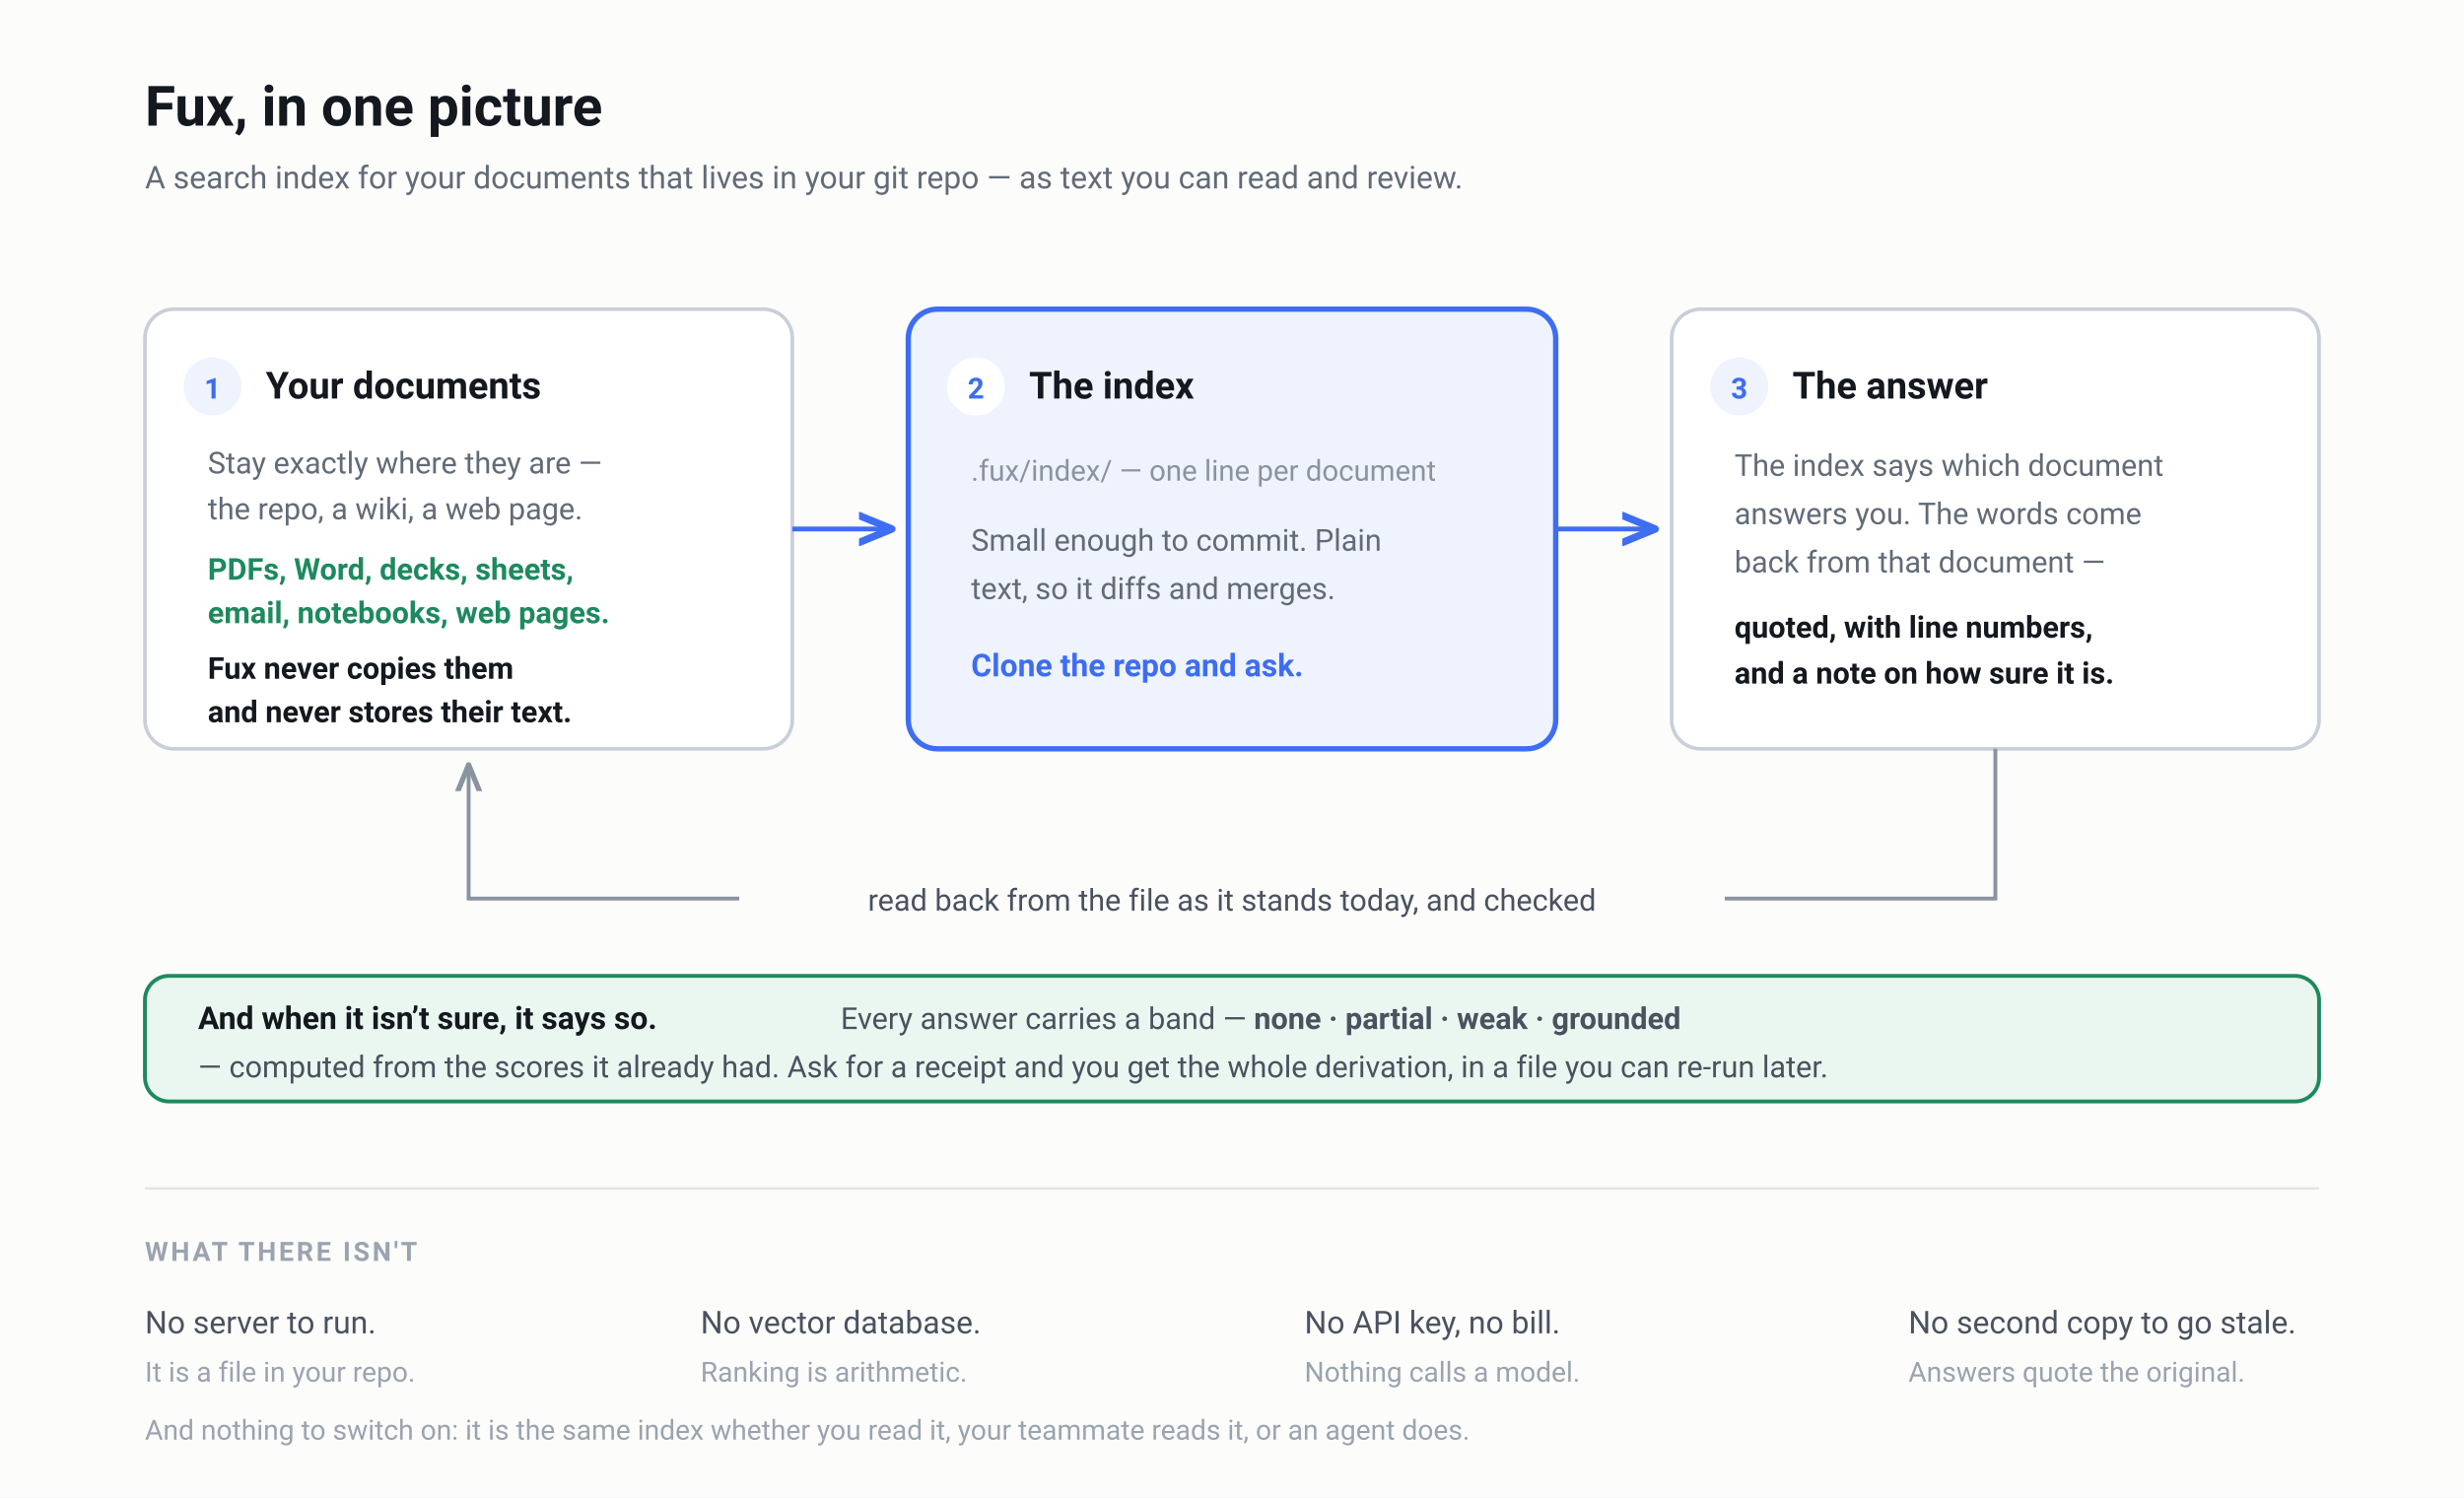
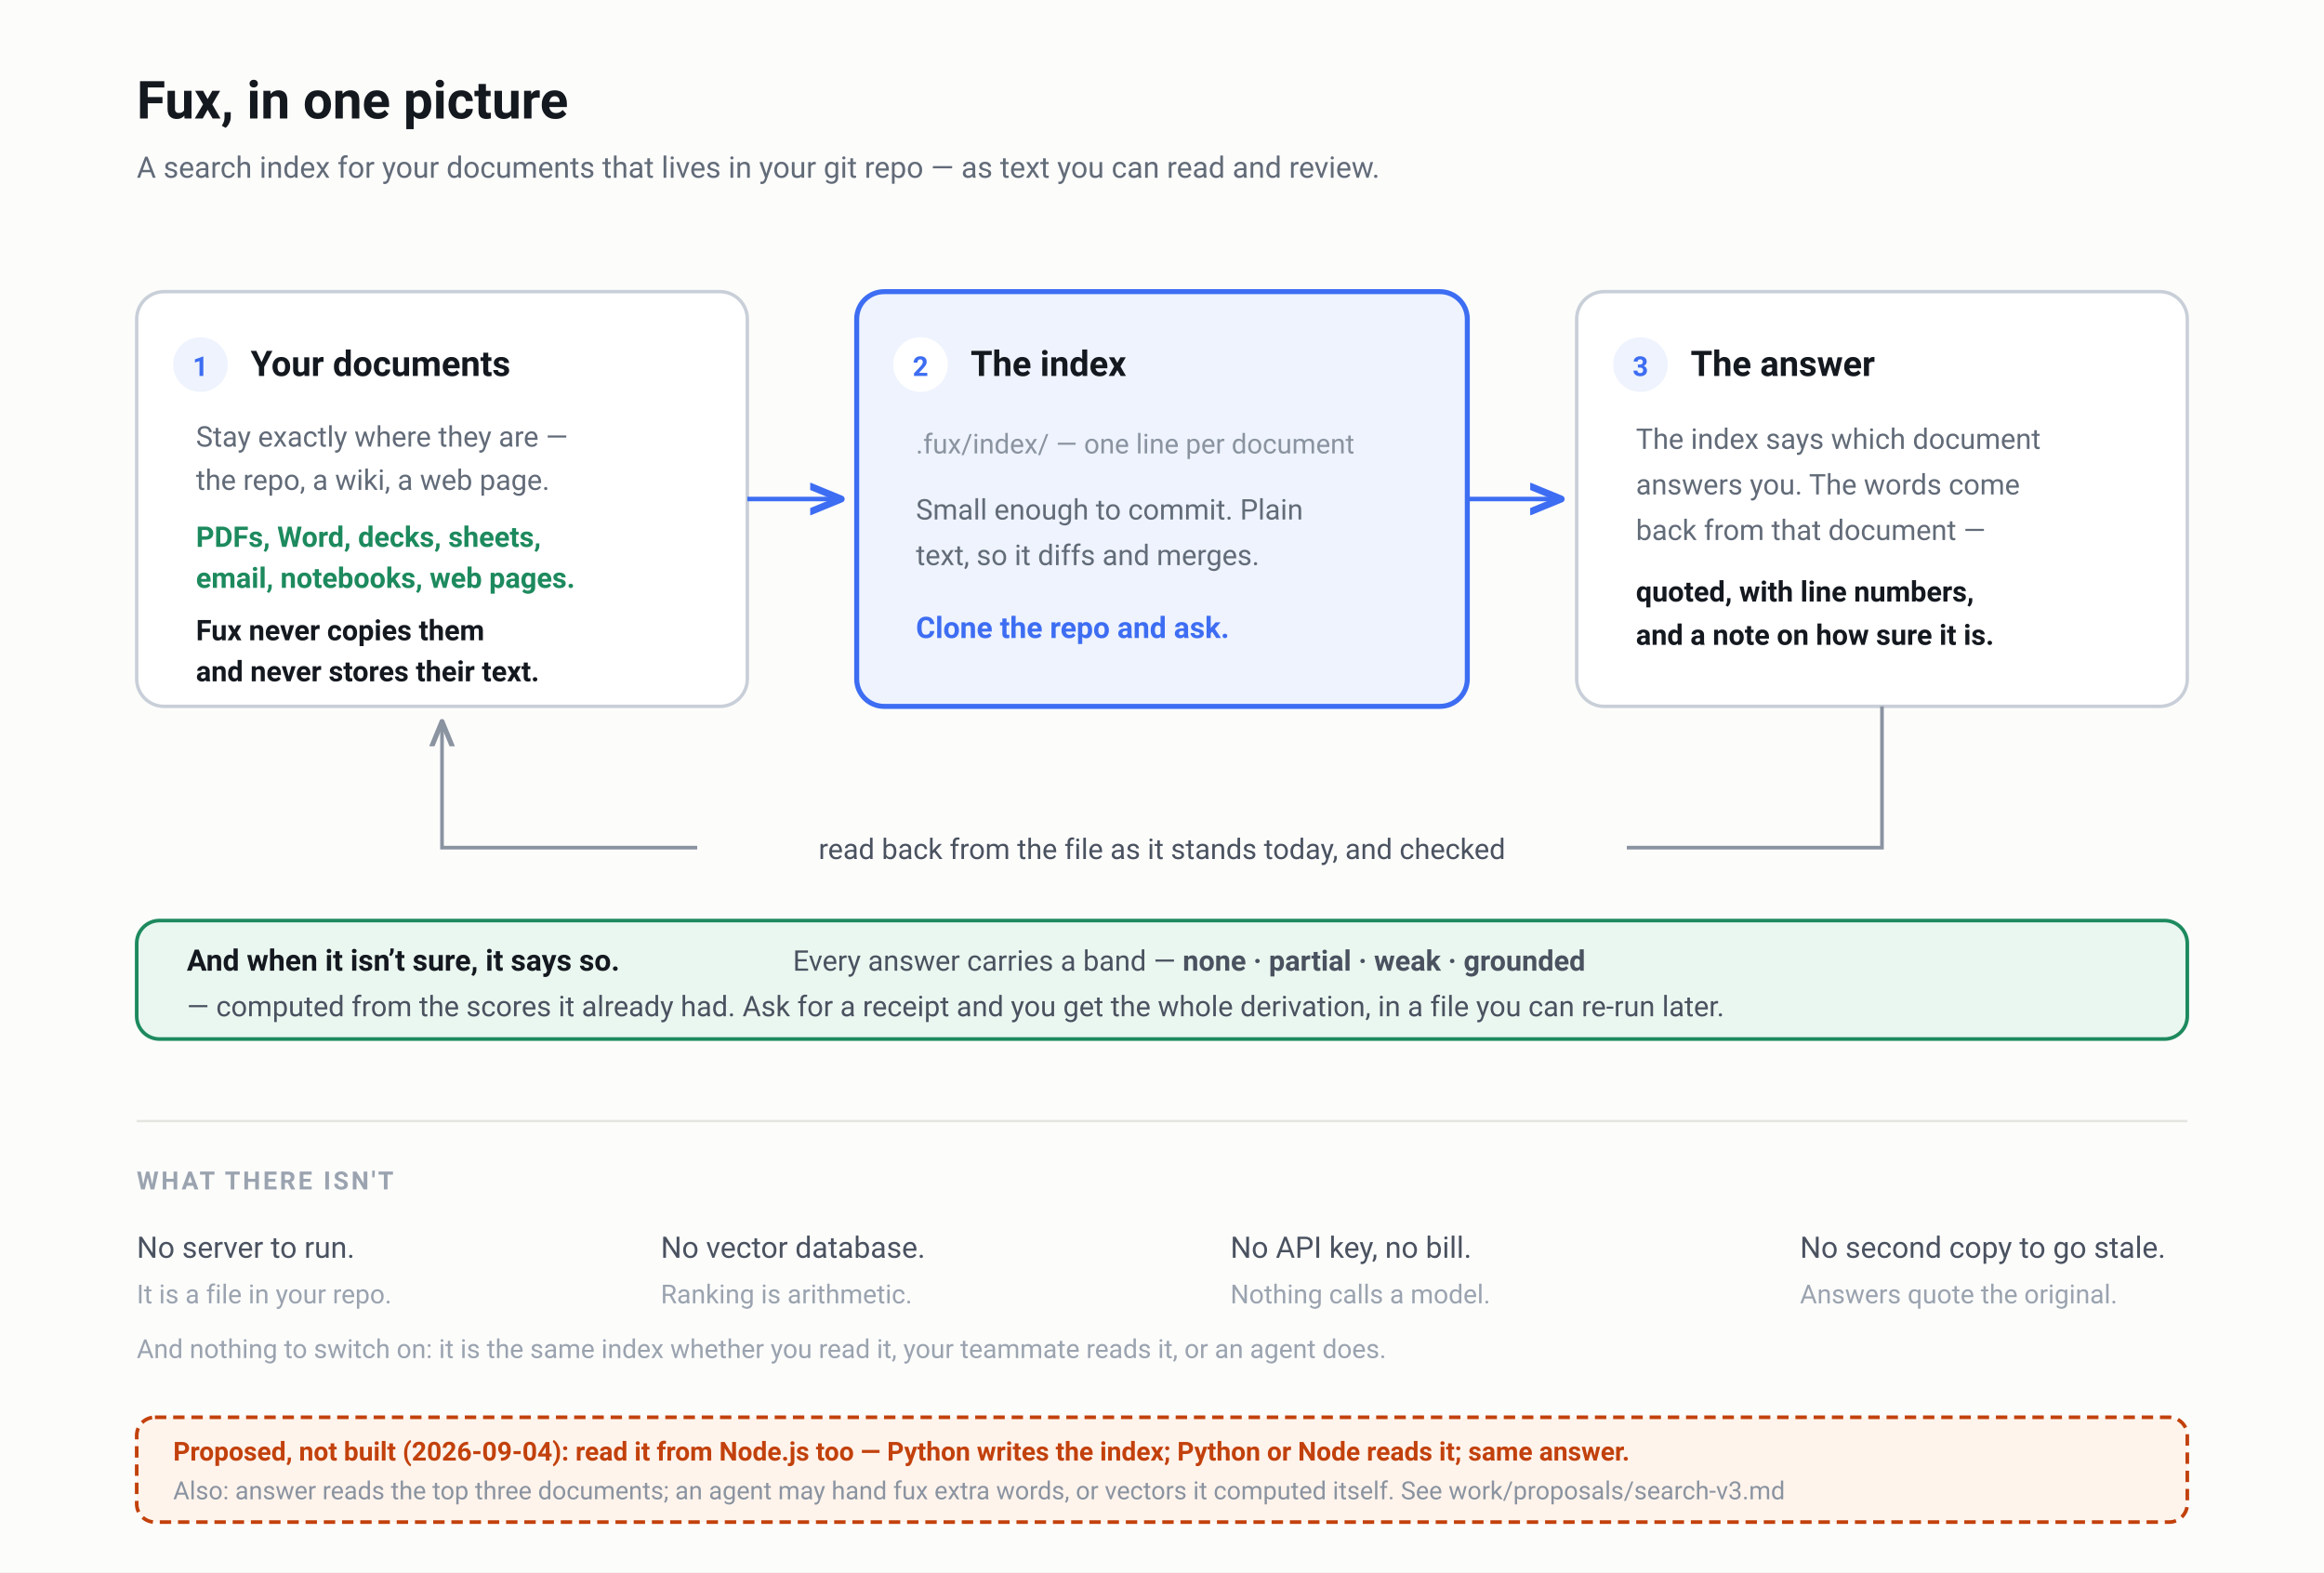
- <svg xmlns="http://www.w3.org/2000/svg" viewBox="0 0 1020 620" font-family="system-ui, -apple-system, 'Segoe UI', Roboto, sans-serif">
+ <svg xmlns="http://www.w3.org/2000/svg" viewBox="0 0 1020 690" font-family="system-ui, -apple-system, 'Segoe UI', Roboto, sans-serif">
  <defs>
    <marker id="a" viewBox="0 0 10 10" refX="9" refY="5" markerWidth="8" markerHeight="8" orient="auto-start-reverse">
      <path d="M 0 1.5 L 8.5 5 L 0 8.5" fill="none" stroke="#3d6df2" stroke-width="1.9" stroke-linecap="round" stroke-linejoin="round" />
    </marker>
    <marker id="m" viewBox="0 0 10 10" refX="9" refY="5" markerWidth="8" markerHeight="8" orient="auto-start-reverse">
      <path d="M 0 1.5 L 8.5 5 L 0 8.5" fill="none" stroke="#8a93a0" stroke-width="1.7" stroke-linecap="round" stroke-linejoin="round" />
    </marker>
  </defs>
-   <rect width="1020" height="620" fill="#fcfcfb" />
+   <rect width="1020" height="690" fill="#fcfcfb" />
  <text x="60" y="52" font-size="23" fill="#14181f" font-weight="600">Fux, in one picture</text>
  <text x="60" y="78" font-size="13" fill="#626b78">A search index for your documents that lives in your git repo — as text you can read and review.</text>
  <rect x="60" y="128" width="268" height="182" rx="12" fill="#ffffff" stroke="#c9cfd8" stroke-width="1.5" />
  <circle cx="88" cy="160" r="12" fill="#eef3fd" />
  <text x="88" y="165" font-size="12" fill="#3d6df2" text-anchor="middle" font-weight="700">1</text>
  <text x="110" y="165" font-size="15.5" fill="#14181f" font-weight="600">Your documents</text>
  <text x="86" y="196" font-size="12.5" fill="#626b78">Stay exactly where they are —</text>
  <text x="86" y="215" font-size="12.5" fill="#626b78">the repo, a wiki, a web page.</text>
  <text x="86" y="240" font-size="12.5" fill="#1d8a5e" font-weight="600">PDFs, Word, decks, sheets,</text>
  <text x="86" y="258" font-size="12.5" fill="#1d8a5e" font-weight="600">email, notebooks, web pages.</text>
  <text x="86" y="281" font-size="12.5" fill="#14181f" font-weight="600">Fux never copies them</text>
  <text x="86" y="299" font-size="12.5" fill="#14181f" font-weight="600">and never stores their text.</text>
  <rect x="376" y="128" width="268" height="182" rx="12" fill="#eef3fd" stroke="#3d6df2" stroke-width="2.2" />
  <circle cx="404" cy="160" r="12" fill="#ffffff" />
  <text x="404" y="165" font-size="12" fill="#3d6df2" text-anchor="middle" font-weight="700">2</text>
  <text x="426" y="165" font-size="15.5" fill="#14181f" font-weight="600">The index</text>
  <text x="402" y="199" font-size="12" fill="#8a93a0">.fux/index/ — one line per document</text>
  <text x="402" y="228" font-size="12.5" fill="#626b78">Small enough to commit. Plain</text>
  <text x="402" y="248" font-size="12.5" fill="#626b78">text, so it diffs and merges.</text>
  <text x="402" y="280" font-size="13" fill="#3d6df2" font-weight="600">Clone the repo and ask.</text>
  <rect x="692" y="128" width="268" height="182" rx="12" fill="#ffffff" stroke="#c9cfd8" stroke-width="1.5" />
  <circle cx="720" cy="160" r="12" fill="#eef3fd" />
  <text x="720" y="165" font-size="12" fill="#3d6df2" text-anchor="middle" font-weight="700">3</text>
  <text x="742" y="165" font-size="15.5" fill="#14181f" font-weight="600">The answer</text>
  <text x="718" y="197" font-size="12.5" fill="#626b78">The index says which document</text>
  <text x="718" y="217" font-size="12.5" fill="#626b78">answers you. The words come</text>
  <text x="718" y="237" font-size="12.5" fill="#626b78">back from that document —</text>
  <text x="718" y="264" font-size="12.5" fill="#14181f" font-weight="600">quoted, with line numbers,</text>
  <text x="718" y="283" font-size="12.5" fill="#14181f" font-weight="600">and a note on how sure it is.</text>
  <line x1="328" y1="219" x2="370" y2="219" stroke="#3d6df2" stroke-width="2" marker-end="url(#a)" />
  <line x1="644" y1="219" x2="686" y2="219" stroke="#3d6df2" stroke-width="2" marker-end="url(#a)" />
  <path d="M 826 310 L 826 372 L 194 372 L 194 316" fill="none" stroke="#8a93a0" stroke-width="1.6" marker-end="url(#m)" />
  <rect x="306" y="356" width="408" height="30" rx="8" fill="#fcfcfb" />
  <text x="510" y="377" font-size="12.5" fill="#4a5260" text-anchor="middle">read back from the file as it stands today, and checked</text>
  <rect x="60" y="404" width="900" height="52" rx="10" fill="#eaf7f0" stroke="#1d8a5e" stroke-width="1.6" />
  <text x="82" y="426" font-size="13" fill="#14181f" font-weight="600">And when it isn’t sure, it says so.</text>
  <text x="348" y="426" font-size="12.5" fill="#4a5260">Every answer carries a band — <tspan font-weight="600">none · partial · weak · grounded</tspan>
  </text>
  <text x="82" y="446" font-size="12.5" fill="#4a5260">— computed from the scores it already had. Ask for a receipt and you get the whole derivation, in a file you can re-run later.</text>
  <line x1="60" y1="492" x2="960" y2="492" stroke="#e4e4e0" stroke-width="1" />
  <text x="60" y="522" font-size="11" fill="#9aa3af" font-weight="600" letter-spacing="1.1">WHAT THERE ISN'T</text>
  <text x="60" y="552" font-size="13" fill="#4a5260">No server to run.</text>
  <text x="290" y="552" font-size="13" fill="#4a5260">No vector database.</text>
  <text x="540" y="552" font-size="13" fill="#4a5260">No API key, no bill.</text>
  <text x="790" y="552" font-size="13" fill="#4a5260">No second copy to go stale.</text>
  <text x="60" y="572" font-size="11.5" fill="#9aa3af">It is a file in your repo.</text>
  <text x="290" y="572" font-size="11.5" fill="#9aa3af">Ranking is arithmetic.</text>
  <text x="540" y="572" font-size="11.5" fill="#9aa3af">Nothing calls a model.</text>
  <text x="790" y="572" font-size="11.5" fill="#9aa3af">Answers quote the original.</text>
  <text x="60" y="596" font-size="11.5" fill="#9aa3af">And nothing to switch on: it is the same index whether you read it, your teammate reads it, or an agent does.</text>
+   <rect x="60" y="622" width="900" height="46" rx="8" fill="#fff4ec" stroke="#c2410c" stroke-width="1.6" stroke-dasharray="5 3" />
+   <text x="76" y="641" font-size="11.5" fill="#c2410c" font-weight="600">Proposed, not built (2026-09-04): read it from Node.js too — Python writes the index; Python or Node reads it; same answer.</text>
+   <text x="76" y="658" font-size="11" fill="#8a93a0">Also: answer reads the top three documents; an agent may hand fux extra words, or vectors it computed itself. See work/proposals/search-v3.md</text>
</svg>
